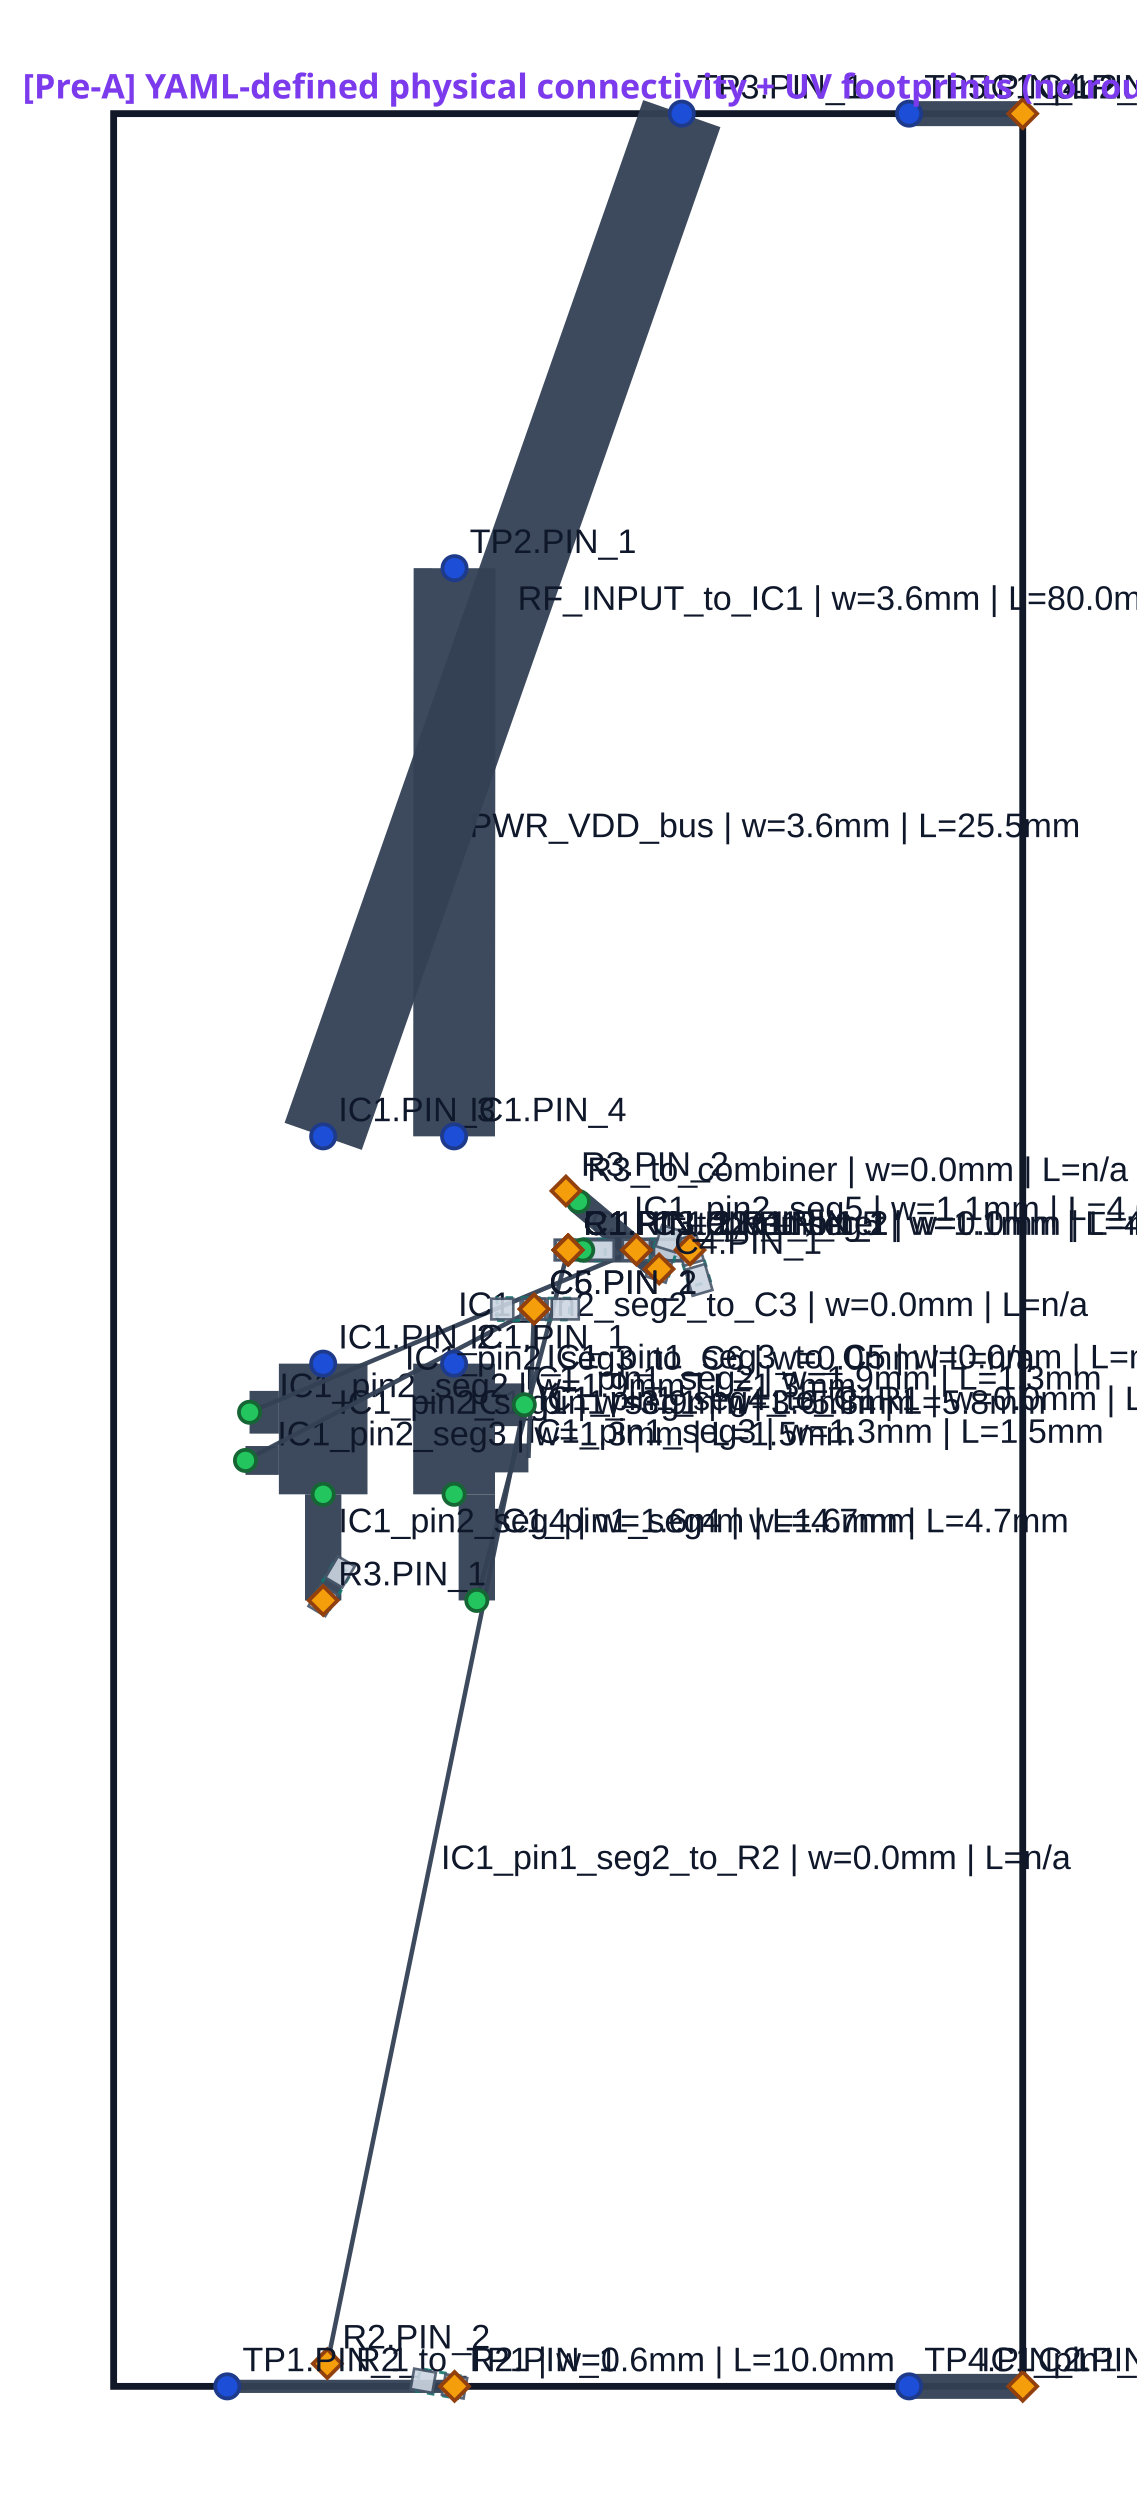
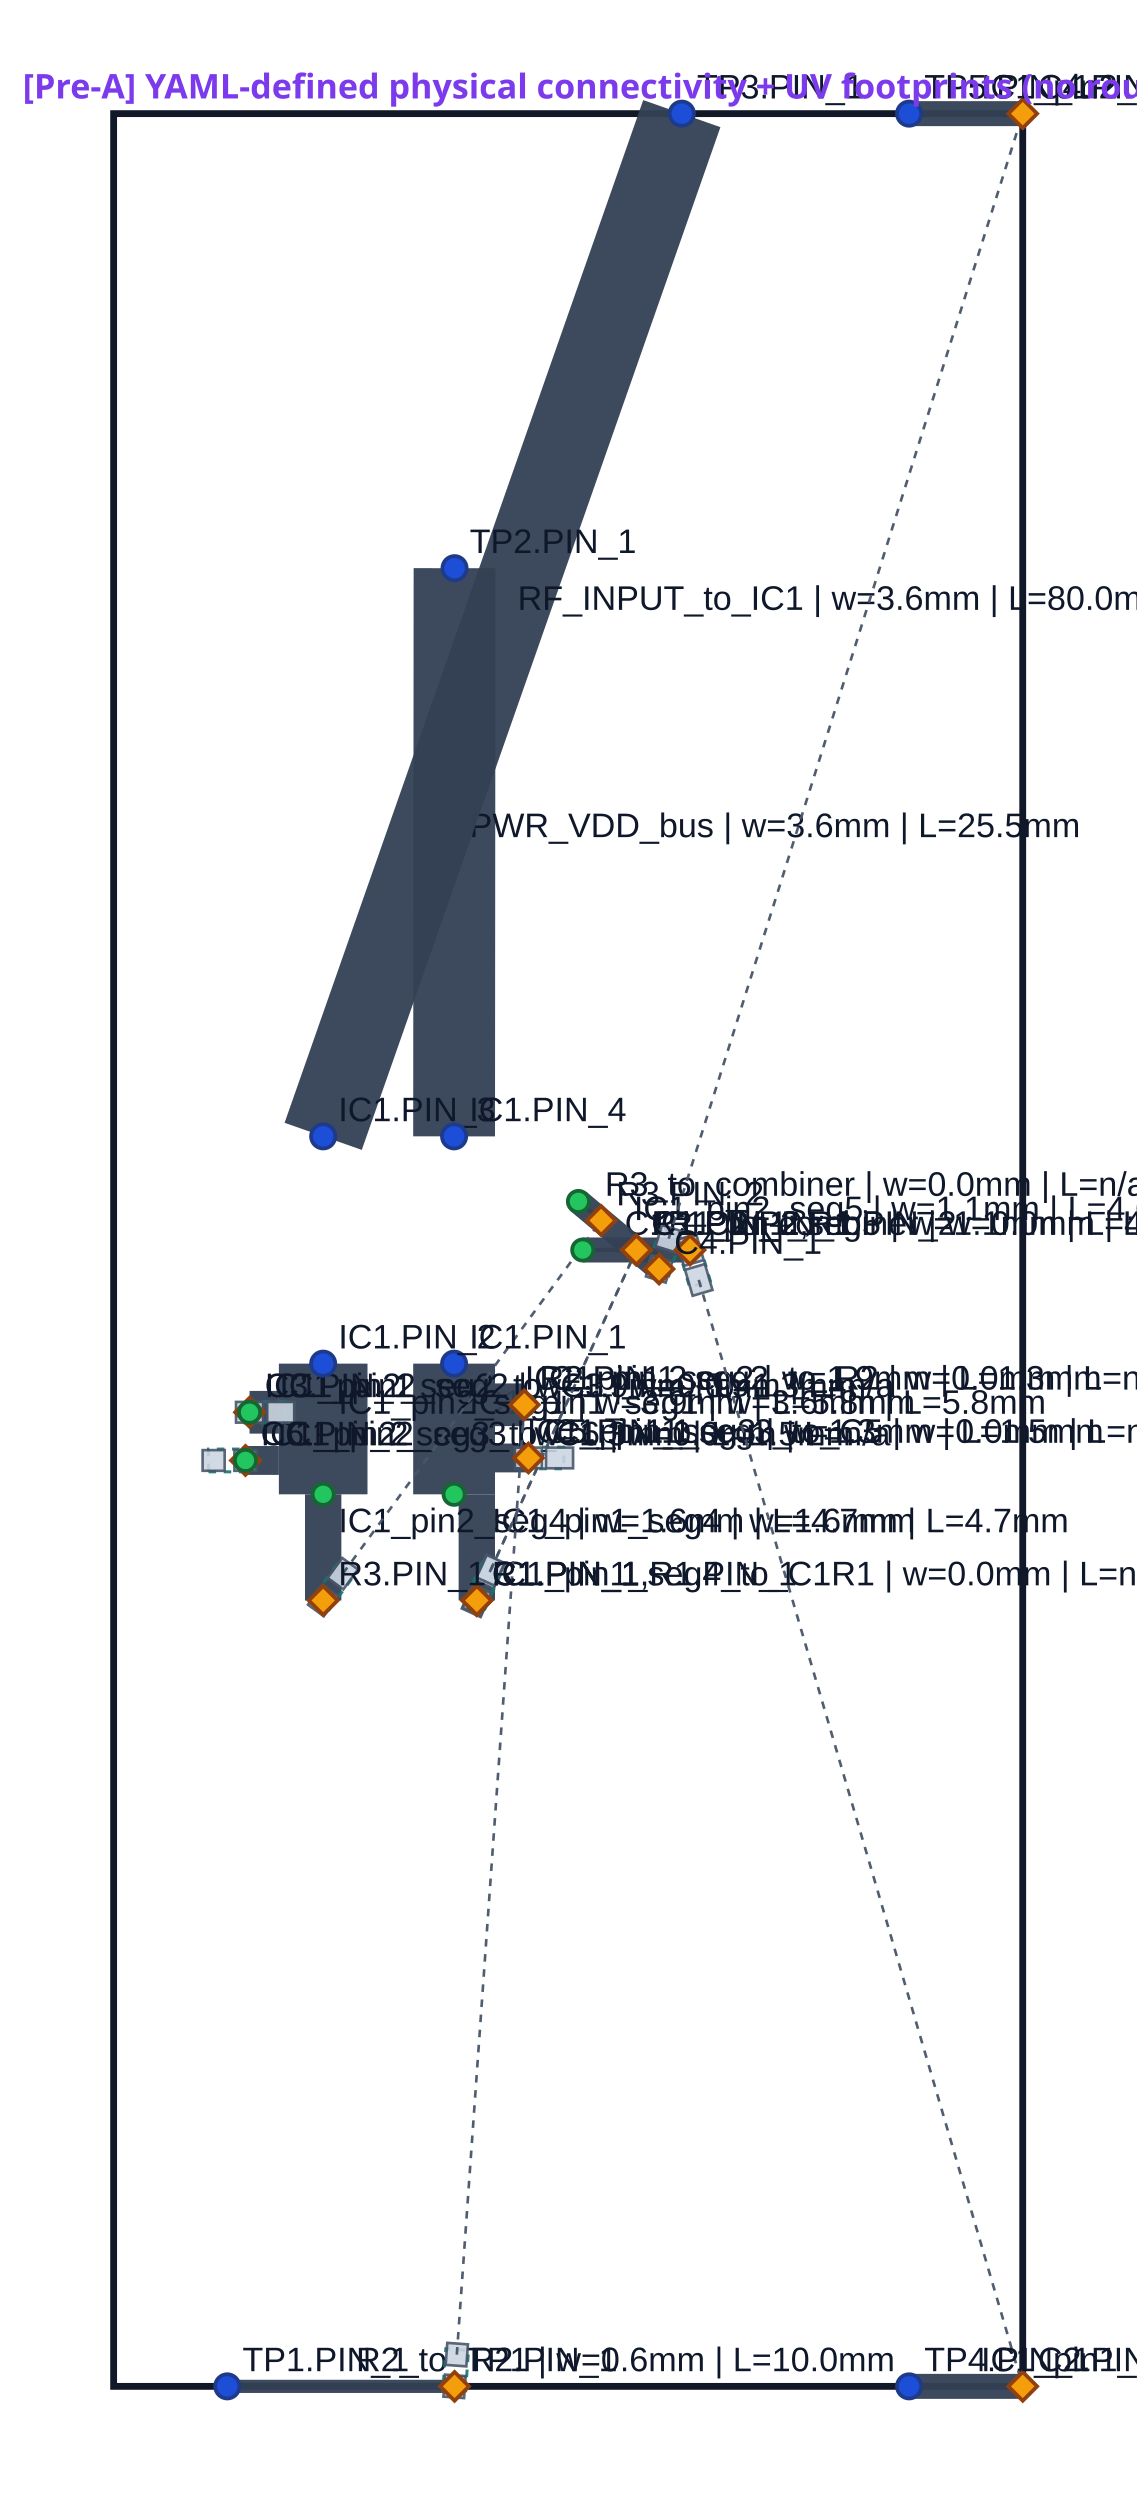
<svg xmlns="http://www.w3.org/2000/svg" width="300.0" height="660.0" viewBox="0 0 300.0 660.0" role="img" aria-label="Pre-A connectivity">
-   <style>.prea-board{fill:none;stroke:#111827;stroke-width:1.8;}.prea-fixed-point{fill:#1d4ed8;stroke:#1e3a8a;stroke-width:1;}.prea-node{fill:#22c55e;stroke:#166534;stroke-width:1;}.prea-virtual-endpoint{fill:#f59e0b;stroke:#92400e;stroke-width:1;}.prea-rlc-pad{fill:#cbd5e1;stroke:#475569;stroke-width:0.7;opacity:0.9;}.prea-rlc-bbox{fill:none;stroke:#0f766e;stroke-width:0.8;stroke-dasharray:2 2;opacity:0.9;}.prea-edge{fill:none;stroke-linecap:butt;stroke-linejoin:miter;opacity:0.95;}.prea-label{fill:#0f172a;font-family:Arial,sans-serif;font-size:9px;}</style>
+   <style>.prea-board{fill:none;stroke:#111827;stroke-width:1.8;}.prea-fixed-point{fill:#1d4ed8;stroke:#1e3a8a;stroke-width:1;}.prea-node{fill:#22c55e;stroke:#166534;stroke-width:1;}.prea-virtual-endpoint{fill:#f59e0b;stroke:#92400e;stroke-width:1;}.prea-rlc-pad{fill:#cbd5e1;stroke:#475569;stroke-width:0.7;opacity:0.9;}.prea-rlc-bbox{fill:none;stroke:#0f766e;stroke-width:0.8;stroke-dasharray:2 2;opacity:0.9;}.prea-assist-link{stroke:#475569;stroke-width:0.7;stroke-dasharray:2 2;opacity:0.95;}.prea-edge{fill:none;stroke-linecap:butt;stroke-linejoin:miter;opacity:0.95;}.prea-label{fill:#0f172a;font-family:Arial,sans-serif;font-size:9px;}</style>
  <rect class="prea-board" x="30.00" y="30.00" width="240.00" height="600.00" />
-   <line class="prea-edge" data-edge-id="C1R1_to_combiner" x1="150.00" y1="330.00" x2="153.84" y2="330.00" stroke="#334155" stroke-width="1.20" />
-   <text class="prea-label" x="155.92" y="326.00">C1R1_to_combiner | w=0.0mm | L=n/a</text>
+   <line class="prea-edge" data-edge-id="C1R1_to_combiner" x1="168.00" y1="330.00" x2="153.84" y2="330.00" stroke="#334155" stroke-width="1.20" />
+   <text class="prea-label" x="164.92" y="326.00">C1R1_to_combiner | w=0.0mm | L=n/a</text>
  <line class="prea-edge" data-edge-id="IC1_pin1_seg1" x1="119.88" y1="360.00" x2="119.88" y2="394.50" stroke="#334155" stroke-width="21.60" />
  <text class="prea-label" x="123.88" y="373.25">IC1_pin1_seg1 | w=3.6mm | L=5.8mm</text>
  <line class="prea-edge" data-edge-id="IC1_pin1_seg2" x1="130.68" y1="370.86" x2="138.42" y2="370.86" stroke="#334155" stroke-width="11.28" />
  <text class="prea-label" x="138.55" y="366.86">IC1_pin1_seg2 | w=1.9mm | L=1.3mm</text>
-   <line class="prea-edge" data-edge-id="IC1_pin1_seg2_to_R2" x1="138.42" y1="370.86" x2="86.40" y2="624.00" stroke="#334155" stroke-width="1.20" />
-   <text class="prea-label" x="116.41" y="493.43">IC1_pin1_seg2_to_R2 | w=0.0mm | L=n/a</text>
+   <line class="prea-edge" data-edge-id="IC1_pin1_seg2_to_R2" x1="138.42" y1="370.86" x2="138.42" y2="370.86" stroke="#334155" stroke-width="1.20" />
+   <text class="prea-label" x="142.42" y="366.86">IC1_pin1_seg2_to_R2 | w=0.0mm | L=n/a</text>
  <line class="prea-edge" data-edge-id="IC1_pin1_seg3" x1="130.68" y1="384.90" x2="139.50" y2="384.90" stroke="#334155" stroke-width="7.62" />
  <text class="prea-label" x="139.09" y="380.90">IC1_pin1_seg3 | w=1.3mm | L=1.5mm</text>
-   <line class="prea-edge" data-edge-id="IC1_pin1_seg3_to_C5" x1="139.50" y1="384.90" x2="141.00" y2="345.59" stroke="#334155" stroke-width="1.20" />
-   <text class="prea-label" x="144.25" y="361.24">IC1_pin1_seg3_to_C5 | w=0.0mm | L=n/a</text>
+   <line class="prea-edge" data-edge-id="IC1_pin1_seg3_to_C5" x1="139.50" y1="384.90" x2="139.50" y2="384.90" stroke="#334155" stroke-width="1.20" />
+   <text class="prea-label" x="143.50" y="380.90">IC1_pin1_seg3_to_C5 | w=0.0mm | L=n/a</text>
  <line class="prea-edge" data-edge-id="IC1_pin1_seg4" x1="125.88" y1="394.50" x2="125.88" y2="422.52" stroke="#334155" stroke-width="9.60" />
  <text class="prea-label" x="129.88" y="404.51">IC1_pin1_seg4 | w=1.6mm | L=4.7mm</text>
-   <line class="prea-edge" data-edge-id="IC1_pin1_seg4_to_C1R1" x1="125.88" y1="422.52" x2="150.00" y2="330.00" stroke="#334155" stroke-width="1.20" />
-   <text class="prea-label" x="141.94" y="372.26">IC1_pin1_seg4_to_C1R1 | w=0.0mm | L=n/a</text>
+   <line class="prea-edge" data-edge-id="IC1_pin1_seg4_to_C1R1" x1="125.88" y1="422.52" x2="125.88" y2="422.52" stroke="#334155" stroke-width="1.20" />
+   <text class="prea-label" x="129.88" y="418.52">IC1_pin1_seg4_to_C1R1 | w=0.0mm | L=n/a</text>
  <line class="prea-edge" data-edge-id="IC1_pin1_seg5" x1="153.84" y1="330.00" x2="182.16" y2="330.00" stroke="#334155" stroke-width="6.60" />
  <text class="prea-label" x="172.00" y="326.00">IC1_pin1_seg5 | w=1.1mm | L=4.7mm</text>
  <line class="prea-edge" data-edge-id="IC1_pin1_seg6" x1="270.00" y1="630.00" x2="240.00" y2="630.00" stroke="#334155" stroke-width="6.60" />
  <text class="prea-label" x="259.00" y="626.00">IC1_pin1_seg6 | w=1.1mm | L=20.0mm</text>
  <line class="prea-edge" data-edge-id="IC1_pin2_seg1" x1="85.32" y1="360.00" x2="85.32" y2="394.50" stroke="#334155" stroke-width="23.40" />
  <text class="prea-label" x="89.32" y="373.25">IC1_pin2_seg1 | w=3.9mm | L=5.8mm</text>
  <line class="prea-edge" data-edge-id="IC1_pin2_seg2" x1="73.62" y1="372.84" x2="65.88" y2="372.84" stroke="#334155" stroke-width="11.28" />
  <text class="prea-label" x="73.75" y="368.84">IC1_pin2_seg2 | w=1.9mm | L=1.3mm</text>
-   <line class="prea-edge" data-edge-id="IC1_pin2_seg2_to_C3" x1="65.88" y1="372.84" x2="168.00" y2="330.00" stroke="#334155" stroke-width="1.20" />
-   <text class="prea-label" x="120.94" y="347.42">IC1_pin2_seg2_to_C3 | w=0.0mm | L=n/a</text>
+   <line class="prea-edge" data-edge-id="IC1_pin2_seg2_to_C3" x1="65.88" y1="372.84" x2="65.88" y2="372.84" stroke="#334155" stroke-width="1.20" />
+   <text class="prea-label" x="69.88" y="368.84">IC1_pin2_seg2_to_C3 | w=0.0mm | L=n/a</text>
  <line class="prea-edge" data-edge-id="IC1_pin2_seg3" x1="73.62" y1="385.56" x2="64.80" y2="385.56" stroke="#334155" stroke-width="7.62" />
  <text class="prea-label" x="73.21" y="381.56">IC1_pin2_seg3 | w=1.3mm | L=1.5mm</text>
-   <line class="prea-edge" data-edge-id="IC1_pin2_seg3_to_C6" x1="64.80" y1="385.56" x2="141.00" y2="345.59" stroke="#334155" stroke-width="1.20" />
-   <text class="prea-label" x="106.90" y="361.57">IC1_pin2_seg3_to_C6 | w=0.0mm | L=n/a</text>
+   <line class="prea-edge" data-edge-id="IC1_pin2_seg3_to_C6" x1="64.80" y1="385.56" x2="64.80" y2="385.56" stroke="#334155" stroke-width="1.20" />
+   <text class="prea-label" x="68.80" y="381.56">IC1_pin2_seg3_to_C6 | w=0.0mm | L=n/a</text>
  <line class="prea-edge" data-edge-id="IC1_pin2_seg4" x1="85.32" y1="394.50" x2="85.32" y2="422.52" stroke="#334155" stroke-width="9.60" />
  <text class="prea-label" x="89.32" y="404.51">IC1_pin2_seg4 | w=1.6mm | L=4.7mm</text>
  <line class="prea-edge" data-edge-id="IC1_pin2_seg5" x1="152.70" y1="317.18" x2="174.00" y2="335.02" stroke="#334155" stroke-width="6.60" />
  <text class="prea-label" x="167.35" y="322.10">IC1_pin2_seg5 | w=1.1mm | L=4.6mm</text>
  <line class="prea-edge" data-edge-id="IC1_pin2_seg6" x1="270.00" y1="30.00" x2="240.00" y2="30.00" stroke="#334155" stroke-width="6.60" />
  <text class="prea-label" x="259.00" y="26.00">IC1_pin2_seg6 | w=1.1mm | L=20.0mm</text>
  <line class="prea-edge" data-edge-id="PWR_VDD_bus" x1="120.00" y1="150.00" x2="119.88" y2="300.00" stroke="#334155" stroke-width="21.60" />
  <text class="prea-label" x="123.94" y="221.00">PWR_VDD_bus | w=3.6mm | L=25.5mm</text>
  <line class="prea-edge" data-edge-id="R2_to_TP1" x1="120.00" y1="630.00" x2="60.00" y2="630.00" stroke="#334155" stroke-width="3.48" />
  <text class="prea-label" x="94.00" y="626.00">R2_to_TP1 | w=0.6mm | L=10.0mm</text>
-   <line class="prea-edge" data-edge-id="R3_to_combiner" x1="149.40" y1="314.41" x2="152.70" y2="317.18" stroke="#334155" stroke-width="1.20" />
-   <text class="prea-label" x="155.05" y="311.80">R3_to_combiner | w=0.0mm | L=n/a</text>
+   <line class="prea-edge" data-edge-id="R3_to_combiner" x1="158.70" y1="322.21" x2="152.70" y2="317.18" stroke="#334155" stroke-width="1.20" />
+   <text class="prea-label" x="159.70" y="315.69">R3_to_combiner | w=0.0mm | L=n/a</text>
  <line class="prea-edge" data-edge-id="RF_INPUT_to_IC1" x1="180.00" y1="30.00" x2="85.32" y2="300.00" stroke="#334155" stroke-width="21.60" />
  <text class="prea-label" x="136.66" y="161.00">RF_INPUT_to_IC1 | w=3.6mm | L=80.0mm</text>
-   <path class="prea-rlc-bbox" d="M 148.86,332.85 L 159.36,332.85 L 159.36,327.15 L 148.86,327.15 Z" />
-   <polygon class="prea-rlc-pad" points="146.43,332.73 153.57,332.73 153.57,327.27 146.43,327.27" />
-   <polygon class="prea-rlc-pad" points="154.65,332.73 161.79,332.73 161.79,327.27 154.65,327.27" />
-   <path class="prea-rlc-bbox" d="M 148.98,332.70 L 159.78,332.70 L 159.78,327.30 L 148.98,327.30 Z" />
-   <polygon class="prea-rlc-pad" points="146.73,332.58 153.27,332.58 153.27,327.42 146.73,327.42" />
-   <polygon class="prea-rlc-pad" points="155.49,332.58 162.03,332.58 162.03,327.42 155.49,327.42" />
+   <path class="prea-rlc-bbox" d="M 128.00,424.74 L 132.35,415.18 L 127.16,412.82 L 122.81,422.38 Z" />
+   <polygon class="prea-rlc-pad" points="126.89,426.90 129.84,420.40 124.87,418.14 121.92,424.64" />
+   <polygon class="prea-rlc-pad" points="130.29,419.42 133.25,412.92 128.28,410.66 125.32,417.16" />
+   <path class="prea-rlc-bbox" d="M 127.91,424.57 L 132.39,414.74 L 127.47,412.50 L 123.00,422.33 Z" />
+   <polygon class="prea-rlc-pad" points="126.87,426.57 129.58,420.61 124.89,418.47 122.18,424.43" />
+   <polygon class="prea-rlc-pad" points="130.50,418.59 133.21,412.64 128.52,410.50 125.81,416.45" />
  <path class="prea-rlc-bbox" d="M 179.10,329.71 L 182.06,339.78 L 187.53,338.18 L 184.57,328.11 Z" />
  <polygon class="prea-rlc-pad" points="178.54,327.34 180.54,334.19 185.78,332.66 183.78,325.81" />
  <polygon class="prea-rlc-pad" points="180.85,335.23 182.85,342.08 188.09,340.55 186.09,333.70" />
-   <path class="prea-rlc-bbox" d="M 121.86,627.28 L 110.93,625.33 L 109.87,631.24 L 120.80,633.19 Z" />
-   <polygon class="prea-rlc-pad" points="116.66,632.18 122.38,633.20 123.34,627.82 117.62,626.80" />
-   <polygon class="prea-rlc-pad" points="115.08,626.35 109.35,625.32 108.39,630.70 114.12,631.72" />
-   <path class="prea-rlc-bbox" d="M 166.86,332.85 L 177.36,332.85 L 177.36,327.15 L 166.86,327.15 Z" />
-   <polygon class="prea-rlc-pad" points="164.43,332.73 171.57,332.73 171.57,327.27 164.43,327.27" />
-   <polygon class="prea-rlc-pad" points="172.65,332.73 179.79,332.73 179.79,327.27 172.65,327.27" />
-   <path class="prea-rlc-bbox" d="M 87.12,424.77 L 92.63,415.48 L 87.98,412.73 L 82.48,422.02 Z" />
-   <polygon class="prea-rlc-pad" points="85.87,426.65 89.21,421.02 84.77,418.39 81.43,424.02" />
-   <polygon class="prea-rlc-pad" points="90.34,419.11 93.67,413.49 89.23,410.86 85.90,416.48" />
+   <path class="prea-rlc-bbox" d="M 122.90,631.56 L 123.68,620.49 L 117.70,620.06 L 116.91,631.13 Z" />
+   <polygon class="prea-rlc-pad" points="117.48,626.90 117.07,632.71 122.52,633.10 122.93,627.29" />
+   <polygon class="prea-rlc-pad" points="123.11,624.72 123.53,618.91 118.08,618.52 117.67,624.33" />
+   <path class="prea-rlc-bbox" d="M 64.74,375.69 L 75.24,375.69 L 75.24,369.99 L 64.74,369.99 Z" />
+   <polygon class="prea-rlc-pad" points="62.31,375.57 69.45,375.57 69.45,370.11 62.31,370.11" />
+   <polygon class="prea-rlc-pad" points="70.53,375.57 77.67,375.57 77.67,370.11 70.53,370.11" />
+   <path class="prea-rlc-bbox" d="M 86.90,424.94 L 93.27,416.22 L 88.91,413.03 L 82.54,421.75 Z" />
+   <polygon class="prea-rlc-pad" points="85.47,426.68 89.33,421.40 85.17,418.36 81.31,423.64" />
+   <polygon class="prea-rlc-pad" points="90.64,419.61 94.50,414.33 90.34,411.29 86.48,416.57" />
  <path class="prea-rlc-bbox" d="M 176.45,337.21 L 179.78,326.63 L 174.06,324.82 L 170.73,335.41 Z" />
  <polygon class="prea-rlc-pad" points="172.27,331.43 170.52,336.98 175.73,338.62 177.47,333.07" />
  <polygon class="prea-rlc-pad" points="178.25,330.61 180.00,325.06 174.79,323.42 173.04,328.97" />
-   <path class="prea-rlc-bbox" d="M 139.86,348.44 L 150.36,348.44 L 150.36,342.74 L 139.86,342.74 Z" />
-   <polygon class="prea-rlc-pad" points="137.43,348.32 144.57,348.32 144.57,342.86 137.43,342.86" />
-   <polygon class="prea-rlc-pad" points="145.65,348.32 152.79,348.32 152.79,342.86 145.65,342.86" />
-   <path class="prea-rlc-bbox" d="M 131.25,348.59 L 142.35,348.59 L 142.35,342.59 L 131.25,342.59 Z" />
-   <polygon class="prea-rlc-pad" points="135.51,342.86 129.69,342.86 129.69,348.32 135.51,348.32" />
-   <polygon class="prea-rlc-pad" points="138.09,348.32 143.91,348.32 143.91,342.86 138.09,342.86" />
-   <polygon class="prea-virtual-endpoint" points="150.00,326.20 153.80,330.00 150.00,333.80 146.20,330.00" />
-   <text class="prea-label" x="154.00" y="326.00">C1.PIN_1</text>
-   <polygon class="prea-virtual-endpoint" points="150.00,326.20 153.80,330.00 150.00,333.80 146.20,330.00" />
-   <text class="prea-label" x="154.00" y="326.00">C1.PIN_1,R1.PIN_1</text>
-   <polygon class="prea-virtual-endpoint" points="150.00,326.20 153.80,330.00 150.00,333.80 146.20,330.00" />
-   <text class="prea-label" x="154.00" y="326.00">C1.PIN_2</text>
-   <polygon class="prea-virtual-endpoint" points="150.00,326.20 153.80,330.00 150.00,333.80 146.20,330.00" />
-   <text class="prea-label" x="154.00" y="326.00">C1.PIN_2,R1.PIN_2</text>
+   <path class="prea-rlc-bbox" d="M 138.36,387.75 L 148.86,387.75 L 148.86,382.05 L 138.36,382.05 Z" />
+   <polygon class="prea-rlc-pad" points="135.93,387.63 143.07,387.63 143.07,382.17 135.93,382.17" />
+   <polygon class="prea-rlc-pad" points="144.15,387.63 151.29,387.63 151.29,382.17 144.15,382.17" />
+   <path class="prea-rlc-bbox" d="M 55.05,388.56 L 66.15,388.56 L 66.15,382.56 L 55.05,382.56 Z" />
+   <polygon class="prea-rlc-pad" points="59.31,382.83 53.49,382.83 53.49,388.29 59.31,388.29" />
+   <polygon class="prea-rlc-pad" points="61.89,388.29 67.71,388.29 67.71,382.83 61.89,382.83" />
+   <line class="prea-assist-link" data-endpoint="C1.PIN_2" x1="129.29" y1="415.04" x2="168.00" y2="330.00" />
+   <line class="prea-assist-link" data-endpoint="C2.PIN_2" x1="184.47" y1="337.89" x2="270.00" y2="630.00" />
+   <line class="prea-assist-link" data-endpoint="C4.PIN_2" x1="176.52" y1="327.01" x2="270.00" y2="30.00" />
+   <line class="prea-assist-link" data-endpoint="R1.PIN_2" x1="129.51" y1="414.55" x2="168.00" y2="330.00" />
+   <line class="prea-assist-link" data-endpoint="R2.PIN_2" x1="120.60" y1="621.62" x2="138.42" y2="370.86" />
+   <line class="prea-assist-link" data-endpoint="R3.PIN_2" x1="90.49" y1="415.45" x2="158.70" y2="322.21" />
+   <polygon class="prea-virtual-endpoint" points="125.88,418.72 129.68,422.52 125.88,426.32 122.08,422.52" />
+   <text class="prea-label" x="129.88" y="418.52">C1.PIN_1</text>
+   <polygon class="prea-virtual-endpoint" points="125.88,418.72 129.68,422.52 125.88,426.32 122.08,422.52" />
+   <text class="prea-label" x="129.88" y="418.52">C1.PIN_1,R1.PIN_1</text>
+   <polygon class="prea-virtual-endpoint" points="168.00,326.20 171.80,330.00 168.00,333.80 164.20,330.00" />
+   <text class="prea-label" x="172.00" y="326.00">C1.PIN_2</text>
+   <polygon class="prea-virtual-endpoint" points="168.00,326.20 171.80,330.00 168.00,333.80 164.20,330.00" />
+   <text class="prea-label" x="172.00" y="326.00">C1.PIN_2,R1.PIN_2</text>
  <polygon class="prea-virtual-endpoint" points="182.16,326.20 185.96,330.00 182.16,333.80 178.36,330.00" />
  <text class="prea-label" x="186.16" y="326.00">C2.PIN_1</text>
  <polygon class="prea-virtual-endpoint" points="270.00,626.20 273.80,630.00 270.00,633.80 266.20,630.00" />
  <text class="prea-label" x="274.00" y="626.00">C2.PIN_2</text>
-   <polygon class="prea-virtual-endpoint" points="168.00,326.20 171.80,330.00 168.00,333.80 164.20,330.00" />
-   <text class="prea-label" x="172.00" y="326.00">C3.PIN_1</text>
+   <polygon class="prea-virtual-endpoint" points="65.88,369.04 69.68,372.84 65.88,376.64 62.08,372.84" />
+   <text class="prea-label" x="69.88" y="368.84">C3.PIN_1</text>
  <polygon class="prea-virtual-endpoint" points="174.00,331.22 177.80,335.02 174.00,338.82 170.20,335.02" />
  <text class="prea-label" x="178.00" y="331.02">C4.PIN_1</text>
  <polygon class="prea-virtual-endpoint" points="270.00,26.20 273.80,30.00 270.00,33.80 266.20,30.00" />
  <text class="prea-label" x="274.00" y="26.00">C4.PIN_2</text>
-   <polygon class="prea-virtual-endpoint" points="141.00,341.79 144.80,345.59 141.00,349.39 137.20,345.59" />
-   <text class="prea-label" x="145.00" y="341.59">C5.PIN_1</text>
-   <polygon class="prea-virtual-endpoint" points="141.00,341.79 144.80,345.59 141.00,349.39 137.20,345.59" />
-   <text class="prea-label" x="145.00" y="341.59">C6.PIN_2</text>
+   <polygon class="prea-virtual-endpoint" points="139.50,381.10 143.30,384.90 139.50,388.70 135.70,384.90" />
+   <text class="prea-label" x="143.50" y="380.90">C5.PIN_1</text>
+   <polygon class="prea-virtual-endpoint" points="64.80,381.76 68.60,385.56 64.80,389.36 61.00,385.56" />
+   <text class="prea-label" x="68.80" y="381.56">C6.PIN_2</text>
  <circle class="prea-fixed-point" cx="119.88" cy="360.00" r="3.2" />
  <text class="prea-label" x="123.88" y="356.00">IC1.PIN_1</text>
  <circle class="prea-fixed-point" cx="85.32" cy="360.00" r="3.2" />
  <text class="prea-label" x="89.32" y="356.00">IC1.PIN_2</text>
  <circle class="prea-fixed-point" cx="85.32" cy="300.00" r="3.2" />
  <text class="prea-label" x="89.32" y="296.00">IC1.PIN_3</text>
  <circle class="prea-fixed-point" cx="119.88" cy="300.00" r="3.2" />
  <text class="prea-label" x="123.88" y="296.00">IC1.PIN_4</text>
  <circle class="prea-node" cx="119.88" cy="394.50" r="2.8" />
  <circle class="prea-node" cx="138.42" cy="370.86" r="2.8" />
  <circle class="prea-node" cx="125.88" cy="422.52" r="2.8" />
  <circle class="prea-node" cx="153.84" cy="330.00" r="2.8" />
  <circle class="prea-node" cx="85.32" cy="394.50" r="2.8" />
  <circle class="prea-node" cx="65.88" cy="372.84" r="2.8" />
  <circle class="prea-node" cx="64.80" cy="385.56" r="2.8" />
  <circle class="prea-node" cx="152.70" cy="317.18" r="2.8" />
-   <polygon class="prea-virtual-endpoint" points="150.00,326.20 153.80,330.00 150.00,333.80 146.20,330.00" />
-   <text class="prea-label" x="154.00" y="326.00">R1.PIN_1</text>
-   <polygon class="prea-virtual-endpoint" points="150.00,326.20 153.80,330.00 150.00,333.80 146.20,330.00" />
-   <text class="prea-label" x="154.00" y="326.00">R1.PIN_2</text>
+   <polygon class="prea-virtual-endpoint" points="125.88,418.72 129.68,422.52 125.88,426.32 122.08,422.52" />
+   <text class="prea-label" x="129.88" y="418.52">R1.PIN_1</text>
+   <polygon class="prea-virtual-endpoint" points="168.00,326.20 171.80,330.00 168.00,333.80 164.20,330.00" />
+   <text class="prea-label" x="172.00" y="326.00">R1.PIN_2</text>
  <polygon class="prea-virtual-endpoint" points="120.00,626.20 123.80,630.00 120.00,633.80 116.20,630.00" />
  <text class="prea-label" x="124.00" y="626.00">R2.PIN_1</text>
-   <polygon class="prea-virtual-endpoint" points="86.40,620.20 90.20,624.00 86.40,627.80 82.60,624.00" />
-   <text class="prea-label" x="90.40" y="620.00">R2.PIN_2</text>
+   <polygon class="prea-virtual-endpoint" points="138.42,367.06 142.22,370.86 138.42,374.66 134.62,370.86" />
+   <text class="prea-label" x="142.42" y="366.86">R2.PIN_2</text>
  <polygon class="prea-virtual-endpoint" points="85.32,418.72 89.12,422.52 85.32,426.32 81.52,422.52" />
  <text class="prea-label" x="89.32" y="418.52">R3.PIN_1</text>
-   <polygon class="prea-virtual-endpoint" points="149.40,310.61 153.20,314.41 149.40,318.21 145.60,314.41" />
-   <text class="prea-label" x="153.40" y="310.41">R3.PIN_2</text>
+   <polygon class="prea-virtual-endpoint" points="158.70,318.41 162.50,322.21 158.70,326.01 154.90,322.21" />
+   <text class="prea-label" x="162.70" y="318.21">R3.PIN_2</text>
  <circle class="prea-fixed-point" cx="60.00" cy="630.00" r="3.2" />
  <text class="prea-label" x="64.00" y="626.00">TP1.PIN_1</text>
  <circle class="prea-fixed-point" cx="120.00" cy="150.00" r="3.2" />
  <text class="prea-label" x="124.00" y="146.00">TP2.PIN_1</text>
  <circle class="prea-fixed-point" cx="180.00" cy="30.00" r="3.2" />
  <text class="prea-label" x="184.00" y="26.00">TP3.PIN_1</text>
  <circle class="prea-fixed-point" cx="240.00" cy="630.00" r="3.2" />
  <text class="prea-label" x="244.00" y="626.00">TP4.PIN_1</text>
  <circle class="prea-fixed-point" cx="240.00" cy="30.00" r="3.2" />
  <text class="prea-label" x="244.00" y="26.00">TP5.PIN_1</text>
  <text x="6" y="26" font-family="sans-serif" font-size="9" font-weight="bold" fill="#7c3aed">[Pre-A] YAML-defined physical connectivity + UV footprints (no routing)</text>
</svg>
